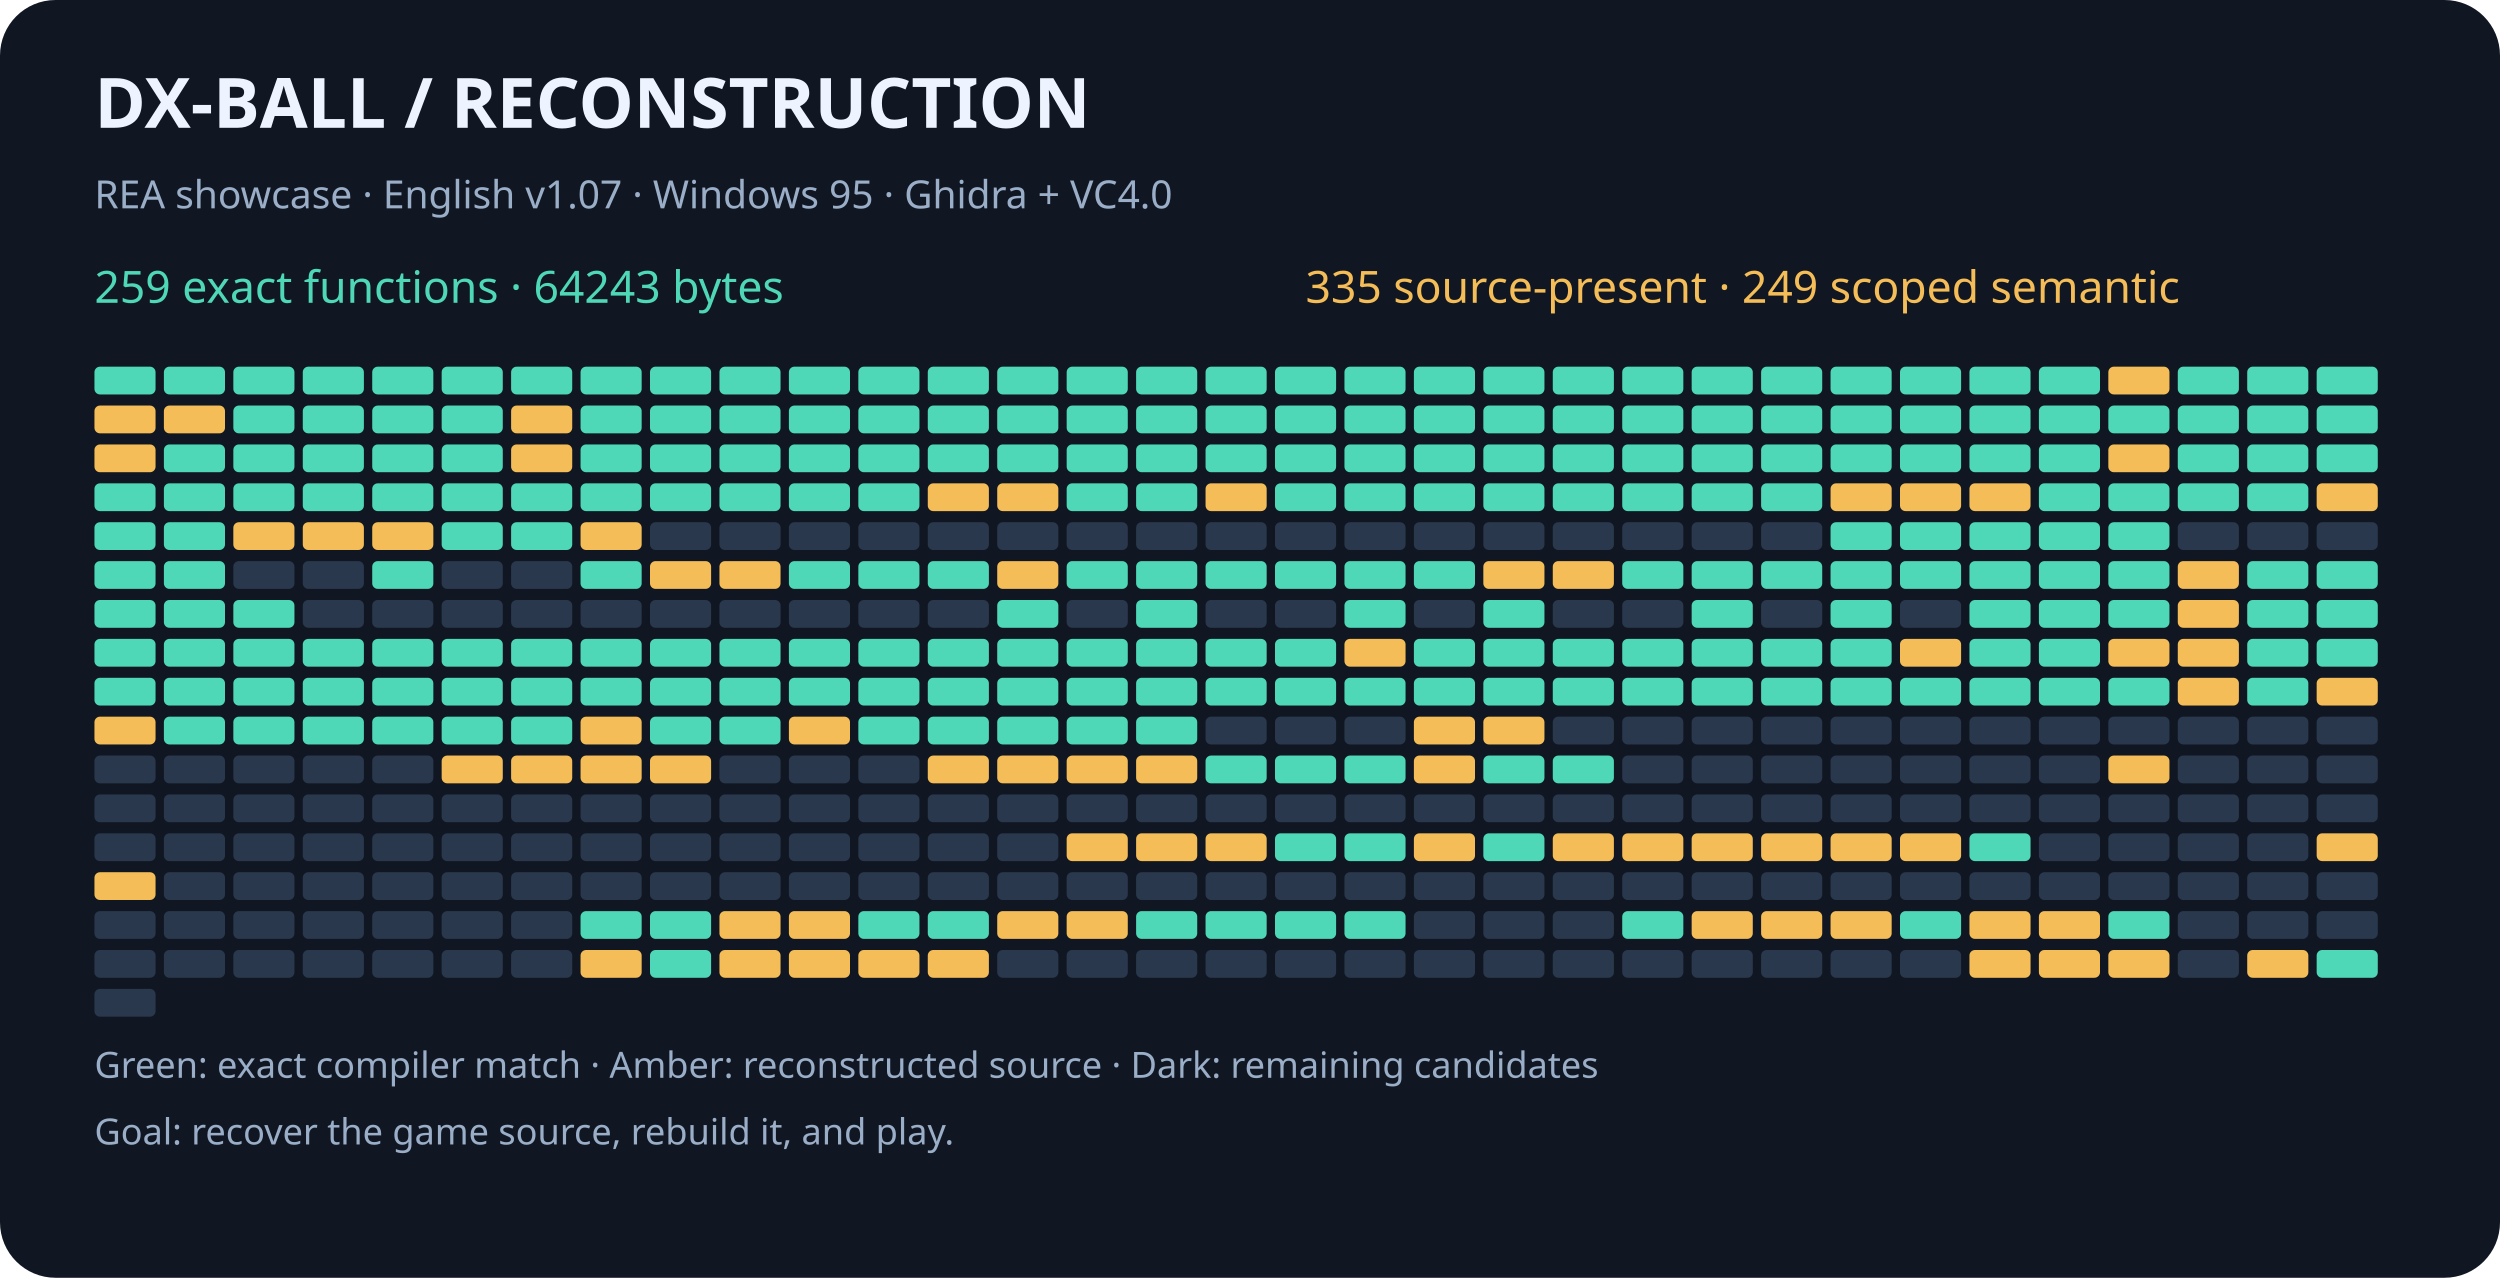
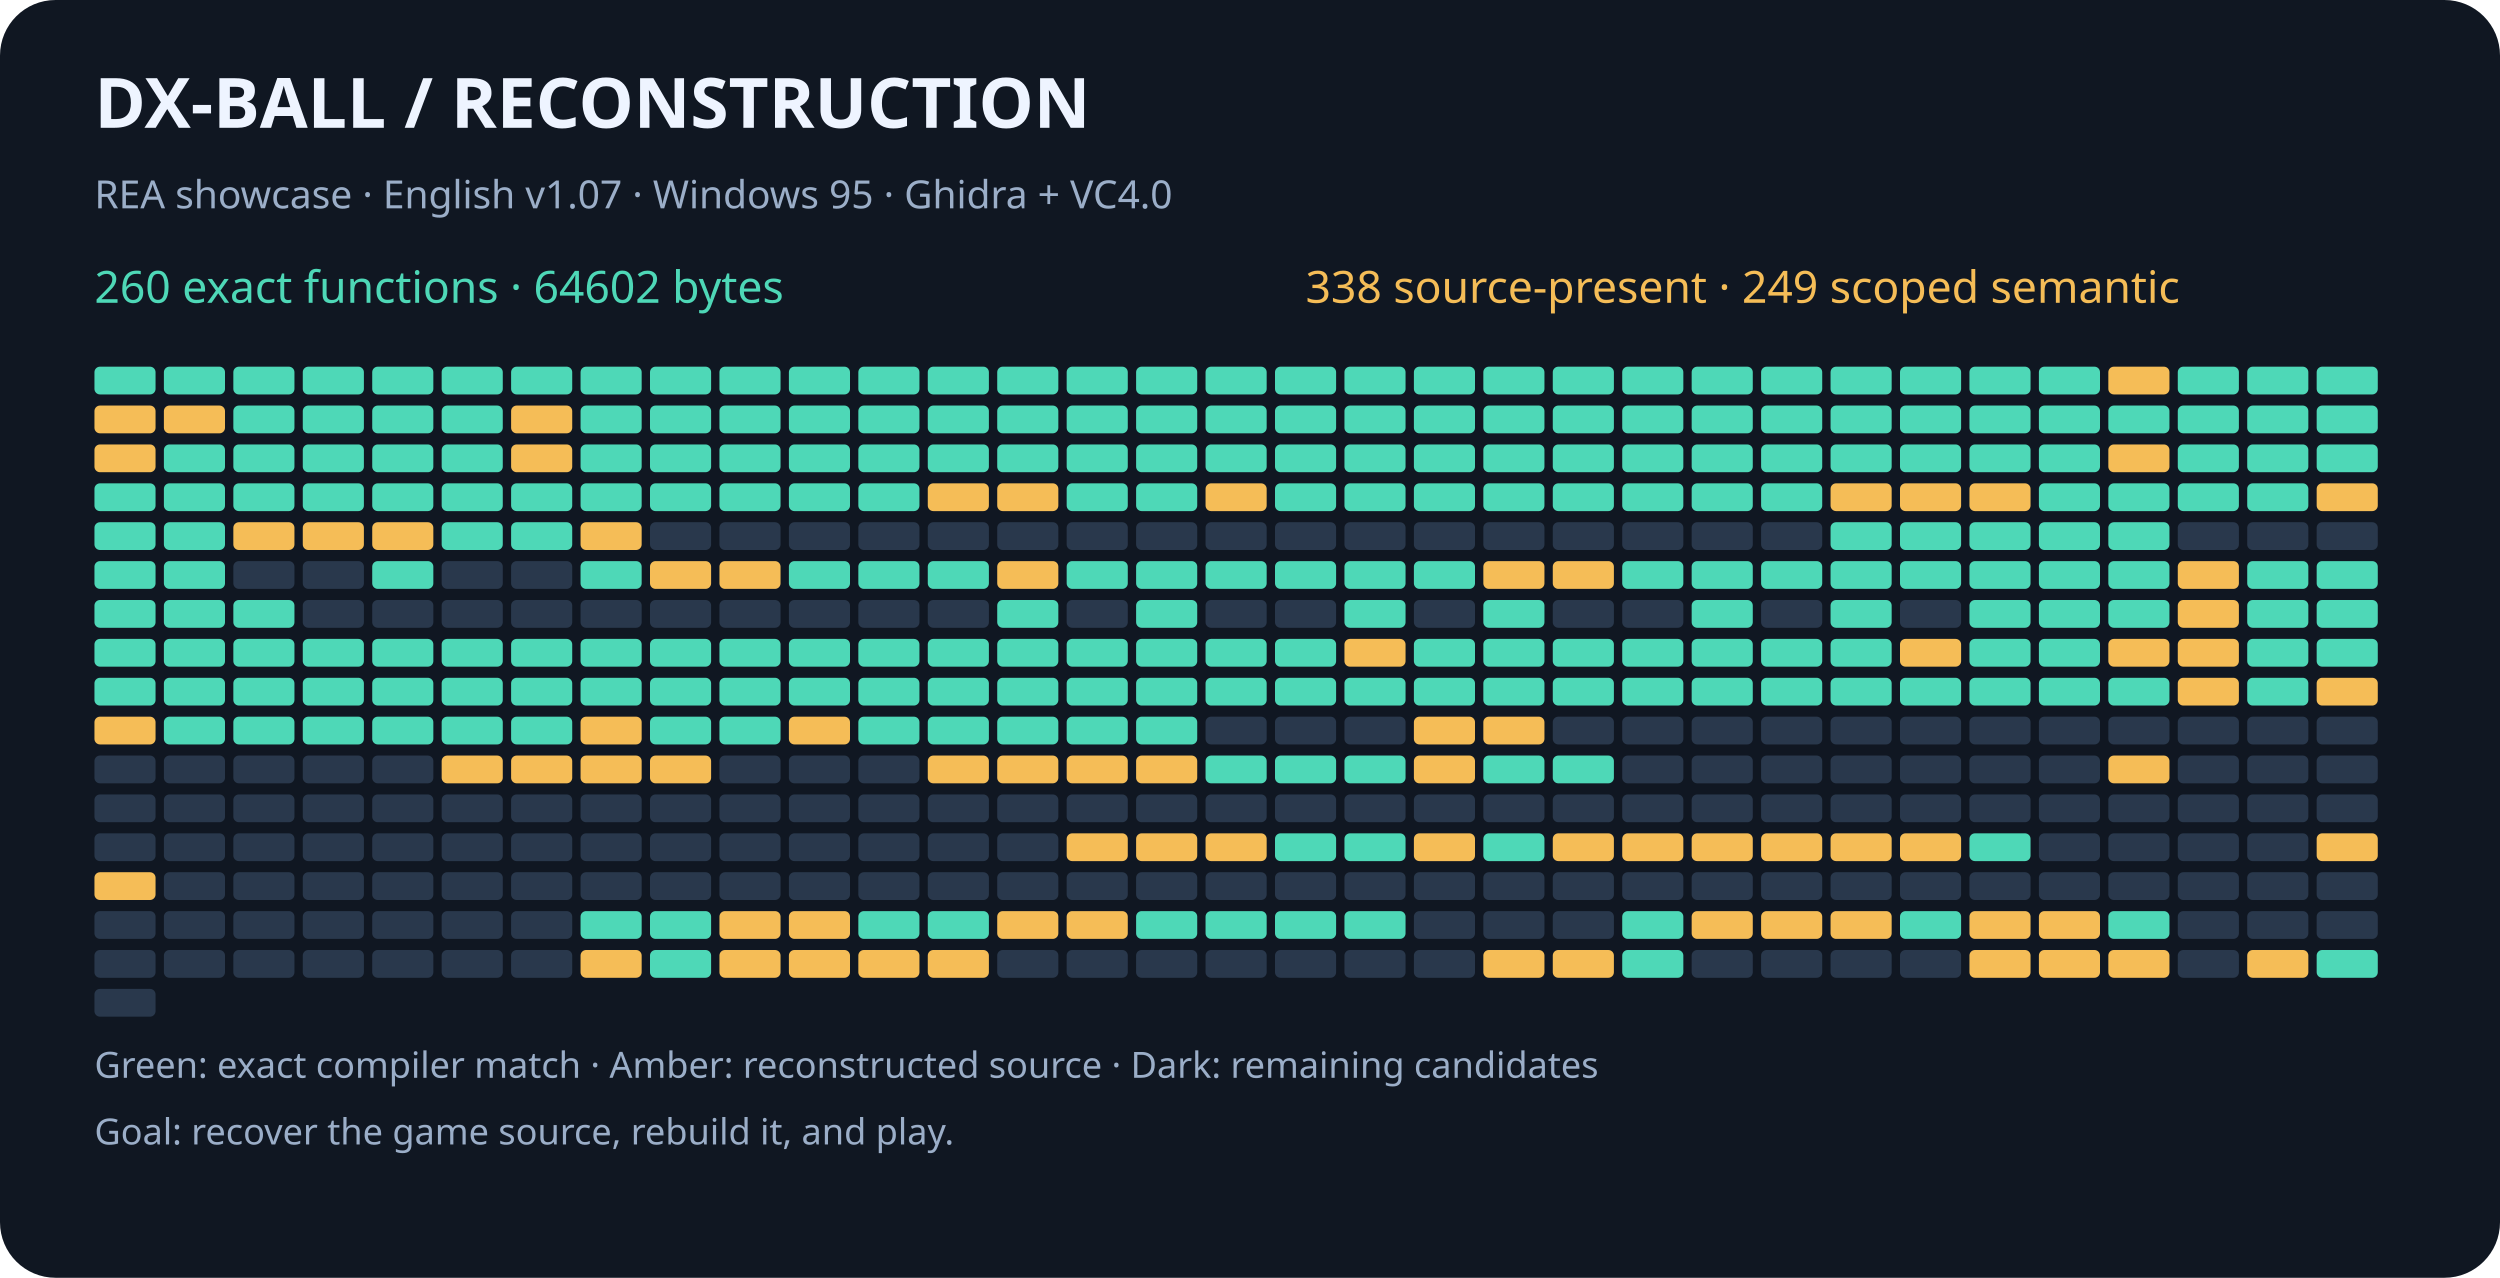
<svg xmlns="http://www.w3.org/2000/svg" width="900" height="460" viewBox="0 0 900 460" role="img" aria-labelledby="title desc">
  <rect width="900" height="460" rx="20" fill="#101722" />
  <g font-family="sans-serif">
    <text x="34" y="46" fill="#eef4ff" font-size="25" font-weight="bold">DX-BALL  /  RECONSTRUCTION</text>
    <text x="34" y="75" fill="#9baec8" font-size="14">REA showcase · English v1.07 · Windows 95 · Ghidra + VC4.0</text>
-     <text x="34" y="109" fill="#4ed8b7" font-size="16">259 exact functions · 64243 bytes</text>
-     <text x="470" y="109" fill="#f5bd57" font-size="16">335 source-present · 249 scoped semantic</text>
+     <text x="34" y="109" fill="#4ed8b7" font-size="16">260 exact functions · 64602 bytes</text>
+     <text x="470" y="109" fill="#f5bd57" font-size="16">338 source-present · 249 scoped semantic</text>
    <rect x="34" y="132" width="22" height="10" rx="2" fill="#4ed8b7" />
    <rect x="59" y="132" width="22" height="10" rx="2" fill="#4ed8b7" />
    <rect x="84" y="132" width="22" height="10" rx="2" fill="#4ed8b7" />
    <rect x="109" y="132" width="22" height="10" rx="2" fill="#4ed8b7" />
    <rect x="134" y="132" width="22" height="10" rx="2" fill="#4ed8b7" />
    <rect x="159" y="132" width="22" height="10" rx="2" fill="#4ed8b7" />
    <rect x="184" y="132" width="22" height="10" rx="2" fill="#4ed8b7" />
    <rect x="209" y="132" width="22" height="10" rx="2" fill="#4ed8b7" />
    <rect x="234" y="132" width="22" height="10" rx="2" fill="#4ed8b7" />
    <rect x="259" y="132" width="22" height="10" rx="2" fill="#4ed8b7" />
    <rect x="284" y="132" width="22" height="10" rx="2" fill="#4ed8b7" />
    <rect x="309" y="132" width="22" height="10" rx="2" fill="#4ed8b7" />
    <rect x="334" y="132" width="22" height="10" rx="2" fill="#4ed8b7" />
    <rect x="359" y="132" width="22" height="10" rx="2" fill="#4ed8b7" />
    <rect x="384" y="132" width="22" height="10" rx="2" fill="#4ed8b7" />
    <rect x="409" y="132" width="22" height="10" rx="2" fill="#4ed8b7" />
    <rect x="434" y="132" width="22" height="10" rx="2" fill="#4ed8b7" />
    <rect x="459" y="132" width="22" height="10" rx="2" fill="#4ed8b7" />
    <rect x="484" y="132" width="22" height="10" rx="2" fill="#4ed8b7" />
    <rect x="509" y="132" width="22" height="10" rx="2" fill="#4ed8b7" />
    <rect x="534" y="132" width="22" height="10" rx="2" fill="#4ed8b7" />
    <rect x="559" y="132" width="22" height="10" rx="2" fill="#4ed8b7" />
    <rect x="584" y="132" width="22" height="10" rx="2" fill="#4ed8b7" />
    <rect x="609" y="132" width="22" height="10" rx="2" fill="#4ed8b7" />
    <rect x="634" y="132" width="22" height="10" rx="2" fill="#4ed8b7" />
    <rect x="659" y="132" width="22" height="10" rx="2" fill="#4ed8b7" />
    <rect x="684" y="132" width="22" height="10" rx="2" fill="#4ed8b7" />
    <rect x="709" y="132" width="22" height="10" rx="2" fill="#4ed8b7" />
    <rect x="734" y="132" width="22" height="10" rx="2" fill="#4ed8b7" />
    <rect x="759" y="132" width="22" height="10" rx="2" fill="#f5bd57" />
    <rect x="784" y="132" width="22" height="10" rx="2" fill="#4ed8b7" />
    <rect x="809" y="132" width="22" height="10" rx="2" fill="#4ed8b7" />
    <rect x="834" y="132" width="22" height="10" rx="2" fill="#4ed8b7" />
    <rect x="34" y="146" width="22" height="10" rx="2" fill="#f5bd57" />
    <rect x="59" y="146" width="22" height="10" rx="2" fill="#f5bd57" />
    <rect x="84" y="146" width="22" height="10" rx="2" fill="#4ed8b7" />
    <rect x="109" y="146" width="22" height="10" rx="2" fill="#4ed8b7" />
    <rect x="134" y="146" width="22" height="10" rx="2" fill="#4ed8b7" />
    <rect x="159" y="146" width="22" height="10" rx="2" fill="#4ed8b7" />
    <rect x="184" y="146" width="22" height="10" rx="2" fill="#f5bd57" />
    <rect x="209" y="146" width="22" height="10" rx="2" fill="#4ed8b7" />
    <rect x="234" y="146" width="22" height="10" rx="2" fill="#4ed8b7" />
    <rect x="259" y="146" width="22" height="10" rx="2" fill="#4ed8b7" />
    <rect x="284" y="146" width="22" height="10" rx="2" fill="#4ed8b7" />
    <rect x="309" y="146" width="22" height="10" rx="2" fill="#4ed8b7" />
    <rect x="334" y="146" width="22" height="10" rx="2" fill="#4ed8b7" />
    <rect x="359" y="146" width="22" height="10" rx="2" fill="#4ed8b7" />
    <rect x="384" y="146" width="22" height="10" rx="2" fill="#4ed8b7" />
    <rect x="409" y="146" width="22" height="10" rx="2" fill="#4ed8b7" />
    <rect x="434" y="146" width="22" height="10" rx="2" fill="#4ed8b7" />
    <rect x="459" y="146" width="22" height="10" rx="2" fill="#4ed8b7" />
    <rect x="484" y="146" width="22" height="10" rx="2" fill="#4ed8b7" />
    <rect x="509" y="146" width="22" height="10" rx="2" fill="#4ed8b7" />
    <rect x="534" y="146" width="22" height="10" rx="2" fill="#4ed8b7" />
    <rect x="559" y="146" width="22" height="10" rx="2" fill="#4ed8b7" />
    <rect x="584" y="146" width="22" height="10" rx="2" fill="#4ed8b7" />
    <rect x="609" y="146" width="22" height="10" rx="2" fill="#4ed8b7" />
    <rect x="634" y="146" width="22" height="10" rx="2" fill="#4ed8b7" />
    <rect x="659" y="146" width="22" height="10" rx="2" fill="#4ed8b7" />
    <rect x="684" y="146" width="22" height="10" rx="2" fill="#4ed8b7" />
    <rect x="709" y="146" width="22" height="10" rx="2" fill="#4ed8b7" />
    <rect x="734" y="146" width="22" height="10" rx="2" fill="#4ed8b7" />
    <rect x="759" y="146" width="22" height="10" rx="2" fill="#4ed8b7" />
    <rect x="784" y="146" width="22" height="10" rx="2" fill="#4ed8b7" />
    <rect x="809" y="146" width="22" height="10" rx="2" fill="#4ed8b7" />
    <rect x="834" y="146" width="22" height="10" rx="2" fill="#4ed8b7" />
    <rect x="34" y="160" width="22" height="10" rx="2" fill="#f5bd57" />
    <rect x="59" y="160" width="22" height="10" rx="2" fill="#4ed8b7" />
    <rect x="84" y="160" width="22" height="10" rx="2" fill="#4ed8b7" />
    <rect x="109" y="160" width="22" height="10" rx="2" fill="#4ed8b7" />
    <rect x="134" y="160" width="22" height="10" rx="2" fill="#4ed8b7" />
    <rect x="159" y="160" width="22" height="10" rx="2" fill="#4ed8b7" />
    <rect x="184" y="160" width="22" height="10" rx="2" fill="#f5bd57" />
    <rect x="209" y="160" width="22" height="10" rx="2" fill="#4ed8b7" />
    <rect x="234" y="160" width="22" height="10" rx="2" fill="#4ed8b7" />
    <rect x="259" y="160" width="22" height="10" rx="2" fill="#4ed8b7" />
    <rect x="284" y="160" width="22" height="10" rx="2" fill="#4ed8b7" />
    <rect x="309" y="160" width="22" height="10" rx="2" fill="#4ed8b7" />
    <rect x="334" y="160" width="22" height="10" rx="2" fill="#4ed8b7" />
    <rect x="359" y="160" width="22" height="10" rx="2" fill="#4ed8b7" />
    <rect x="384" y="160" width="22" height="10" rx="2" fill="#4ed8b7" />
    <rect x="409" y="160" width="22" height="10" rx="2" fill="#4ed8b7" />
    <rect x="434" y="160" width="22" height="10" rx="2" fill="#4ed8b7" />
    <rect x="459" y="160" width="22" height="10" rx="2" fill="#4ed8b7" />
    <rect x="484" y="160" width="22" height="10" rx="2" fill="#4ed8b7" />
    <rect x="509" y="160" width="22" height="10" rx="2" fill="#4ed8b7" />
    <rect x="534" y="160" width="22" height="10" rx="2" fill="#4ed8b7" />
    <rect x="559" y="160" width="22" height="10" rx="2" fill="#4ed8b7" />
    <rect x="584" y="160" width="22" height="10" rx="2" fill="#4ed8b7" />
    <rect x="609" y="160" width="22" height="10" rx="2" fill="#4ed8b7" />
    <rect x="634" y="160" width="22" height="10" rx="2" fill="#4ed8b7" />
    <rect x="659" y="160" width="22" height="10" rx="2" fill="#4ed8b7" />
    <rect x="684" y="160" width="22" height="10" rx="2" fill="#4ed8b7" />
    <rect x="709" y="160" width="22" height="10" rx="2" fill="#4ed8b7" />
    <rect x="734" y="160" width="22" height="10" rx="2" fill="#4ed8b7" />
    <rect x="759" y="160" width="22" height="10" rx="2" fill="#f5bd57" />
    <rect x="784" y="160" width="22" height="10" rx="2" fill="#4ed8b7" />
    <rect x="809" y="160" width="22" height="10" rx="2" fill="#4ed8b7" />
    <rect x="834" y="160" width="22" height="10" rx="2" fill="#4ed8b7" />
    <rect x="34" y="174" width="22" height="10" rx="2" fill="#4ed8b7" />
    <rect x="59" y="174" width="22" height="10" rx="2" fill="#4ed8b7" />
    <rect x="84" y="174" width="22" height="10" rx="2" fill="#4ed8b7" />
    <rect x="109" y="174" width="22" height="10" rx="2" fill="#4ed8b7" />
    <rect x="134" y="174" width="22" height="10" rx="2" fill="#4ed8b7" />
    <rect x="159" y="174" width="22" height="10" rx="2" fill="#4ed8b7" />
    <rect x="184" y="174" width="22" height="10" rx="2" fill="#4ed8b7" />
    <rect x="209" y="174" width="22" height="10" rx="2" fill="#4ed8b7" />
    <rect x="234" y="174" width="22" height="10" rx="2" fill="#4ed8b7" />
    <rect x="259" y="174" width="22" height="10" rx="2" fill="#4ed8b7" />
    <rect x="284" y="174" width="22" height="10" rx="2" fill="#4ed8b7" />
    <rect x="309" y="174" width="22" height="10" rx="2" fill="#4ed8b7" />
    <rect x="334" y="174" width="22" height="10" rx="2" fill="#f5bd57" />
    <rect x="359" y="174" width="22" height="10" rx="2" fill="#f5bd57" />
    <rect x="384" y="174" width="22" height="10" rx="2" fill="#4ed8b7" />
    <rect x="409" y="174" width="22" height="10" rx="2" fill="#4ed8b7" />
    <rect x="434" y="174" width="22" height="10" rx="2" fill="#f5bd57" />
    <rect x="459" y="174" width="22" height="10" rx="2" fill="#4ed8b7" />
    <rect x="484" y="174" width="22" height="10" rx="2" fill="#4ed8b7" />
    <rect x="509" y="174" width="22" height="10" rx="2" fill="#4ed8b7" />
    <rect x="534" y="174" width="22" height="10" rx="2" fill="#4ed8b7" />
    <rect x="559" y="174" width="22" height="10" rx="2" fill="#4ed8b7" />
    <rect x="584" y="174" width="22" height="10" rx="2" fill="#4ed8b7" />
    <rect x="609" y="174" width="22" height="10" rx="2" fill="#4ed8b7" />
    <rect x="634" y="174" width="22" height="10" rx="2" fill="#4ed8b7" />
    <rect x="659" y="174" width="22" height="10" rx="2" fill="#f5bd57" />
    <rect x="684" y="174" width="22" height="10" rx="2" fill="#f5bd57" />
    <rect x="709" y="174" width="22" height="10" rx="2" fill="#f5bd57" />
    <rect x="734" y="174" width="22" height="10" rx="2" fill="#4ed8b7" />
    <rect x="759" y="174" width="22" height="10" rx="2" fill="#4ed8b7" />
    <rect x="784" y="174" width="22" height="10" rx="2" fill="#4ed8b7" />
    <rect x="809" y="174" width="22" height="10" rx="2" fill="#4ed8b7" />
    <rect x="834" y="174" width="22" height="10" rx="2" fill="#f5bd57" />
    <rect x="34" y="188" width="22" height="10" rx="2" fill="#4ed8b7" />
    <rect x="59" y="188" width="22" height="10" rx="2" fill="#4ed8b7" />
    <rect x="84" y="188" width="22" height="10" rx="2" fill="#f5bd57" />
    <rect x="109" y="188" width="22" height="10" rx="2" fill="#f5bd57" />
    <rect x="134" y="188" width="22" height="10" rx="2" fill="#f5bd57" />
    <rect x="159" y="188" width="22" height="10" rx="2" fill="#4ed8b7" />
    <rect x="184" y="188" width="22" height="10" rx="2" fill="#4ed8b7" />
    <rect x="209" y="188" width="22" height="10" rx="2" fill="#f5bd57" />
    <rect x="234" y="188" width="22" height="10" rx="2" fill="#29384c" />
    <rect x="259" y="188" width="22" height="10" rx="2" fill="#29384c" />
    <rect x="284" y="188" width="22" height="10" rx="2" fill="#29384c" />
    <rect x="309" y="188" width="22" height="10" rx="2" fill="#29384c" />
    <rect x="334" y="188" width="22" height="10" rx="2" fill="#29384c" />
    <rect x="359" y="188" width="22" height="10" rx="2" fill="#29384c" />
    <rect x="384" y="188" width="22" height="10" rx="2" fill="#29384c" />
    <rect x="409" y="188" width="22" height="10" rx="2" fill="#29384c" />
    <rect x="434" y="188" width="22" height="10" rx="2" fill="#29384c" />
    <rect x="459" y="188" width="22" height="10" rx="2" fill="#29384c" />
    <rect x="484" y="188" width="22" height="10" rx="2" fill="#29384c" />
    <rect x="509" y="188" width="22" height="10" rx="2" fill="#29384c" />
    <rect x="534" y="188" width="22" height="10" rx="2" fill="#29384c" />
    <rect x="559" y="188" width="22" height="10" rx="2" fill="#29384c" />
    <rect x="584" y="188" width="22" height="10" rx="2" fill="#29384c" />
    <rect x="609" y="188" width="22" height="10" rx="2" fill="#29384c" />
    <rect x="634" y="188" width="22" height="10" rx="2" fill="#29384c" />
    <rect x="659" y="188" width="22" height="10" rx="2" fill="#4ed8b7" />
    <rect x="684" y="188" width="22" height="10" rx="2" fill="#4ed8b7" />
    <rect x="709" y="188" width="22" height="10" rx="2" fill="#4ed8b7" />
    <rect x="734" y="188" width="22" height="10" rx="2" fill="#4ed8b7" />
    <rect x="759" y="188" width="22" height="10" rx="2" fill="#4ed8b7" />
    <rect x="784" y="188" width="22" height="10" rx="2" fill="#29384c" />
    <rect x="809" y="188" width="22" height="10" rx="2" fill="#29384c" />
    <rect x="834" y="188" width="22" height="10" rx="2" fill="#29384c" />
    <rect x="34" y="202" width="22" height="10" rx="2" fill="#4ed8b7" />
    <rect x="59" y="202" width="22" height="10" rx="2" fill="#4ed8b7" />
    <rect x="84" y="202" width="22" height="10" rx="2" fill="#29384c" />
    <rect x="109" y="202" width="22" height="10" rx="2" fill="#29384c" />
    <rect x="134" y="202" width="22" height="10" rx="2" fill="#4ed8b7" />
    <rect x="159" y="202" width="22" height="10" rx="2" fill="#29384c" />
    <rect x="184" y="202" width="22" height="10" rx="2" fill="#29384c" />
    <rect x="209" y="202" width="22" height="10" rx="2" fill="#4ed8b7" />
    <rect x="234" y="202" width="22" height="10" rx="2" fill="#f5bd57" />
    <rect x="259" y="202" width="22" height="10" rx="2" fill="#f5bd57" />
    <rect x="284" y="202" width="22" height="10" rx="2" fill="#4ed8b7" />
    <rect x="309" y="202" width="22" height="10" rx="2" fill="#4ed8b7" />
    <rect x="334" y="202" width="22" height="10" rx="2" fill="#4ed8b7" />
    <rect x="359" y="202" width="22" height="10" rx="2" fill="#f5bd57" />
    <rect x="384" y="202" width="22" height="10" rx="2" fill="#4ed8b7" />
    <rect x="409" y="202" width="22" height="10" rx="2" fill="#4ed8b7" />
    <rect x="434" y="202" width="22" height="10" rx="2" fill="#4ed8b7" />
    <rect x="459" y="202" width="22" height="10" rx="2" fill="#4ed8b7" />
    <rect x="484" y="202" width="22" height="10" rx="2" fill="#4ed8b7" />
    <rect x="509" y="202" width="22" height="10" rx="2" fill="#4ed8b7" />
    <rect x="534" y="202" width="22" height="10" rx="2" fill="#f5bd57" />
    <rect x="559" y="202" width="22" height="10" rx="2" fill="#f5bd57" />
    <rect x="584" y="202" width="22" height="10" rx="2" fill="#4ed8b7" />
    <rect x="609" y="202" width="22" height="10" rx="2" fill="#4ed8b7" />
    <rect x="634" y="202" width="22" height="10" rx="2" fill="#4ed8b7" />
    <rect x="659" y="202" width="22" height="10" rx="2" fill="#4ed8b7" />
    <rect x="684" y="202" width="22" height="10" rx="2" fill="#4ed8b7" />
    <rect x="709" y="202" width="22" height="10" rx="2" fill="#4ed8b7" />
    <rect x="734" y="202" width="22" height="10" rx="2" fill="#4ed8b7" />
    <rect x="759" y="202" width="22" height="10" rx="2" fill="#4ed8b7" />
    <rect x="784" y="202" width="22" height="10" rx="2" fill="#f5bd57" />
    <rect x="809" y="202" width="22" height="10" rx="2" fill="#4ed8b7" />
    <rect x="834" y="202" width="22" height="10" rx="2" fill="#4ed8b7" />
    <rect x="34" y="216" width="22" height="10" rx="2" fill="#4ed8b7" />
    <rect x="59" y="216" width="22" height="10" rx="2" fill="#4ed8b7" />
    <rect x="84" y="216" width="22" height="10" rx="2" fill="#4ed8b7" />
    <rect x="109" y="216" width="22" height="10" rx="2" fill="#29384c" />
    <rect x="134" y="216" width="22" height="10" rx="2" fill="#29384c" />
    <rect x="159" y="216" width="22" height="10" rx="2" fill="#29384c" />
    <rect x="184" y="216" width="22" height="10" rx="2" fill="#29384c" />
    <rect x="209" y="216" width="22" height="10" rx="2" fill="#29384c" />
    <rect x="234" y="216" width="22" height="10" rx="2" fill="#29384c" />
    <rect x="259" y="216" width="22" height="10" rx="2" fill="#29384c" />
    <rect x="284" y="216" width="22" height="10" rx="2" fill="#29384c" />
    <rect x="309" y="216" width="22" height="10" rx="2" fill="#29384c" />
    <rect x="334" y="216" width="22" height="10" rx="2" fill="#29384c" />
    <rect x="359" y="216" width="22" height="10" rx="2" fill="#4ed8b7" />
    <rect x="384" y="216" width="22" height="10" rx="2" fill="#29384c" />
    <rect x="409" y="216" width="22" height="10" rx="2" fill="#4ed8b7" />
    <rect x="434" y="216" width="22" height="10" rx="2" fill="#29384c" />
    <rect x="459" y="216" width="22" height="10" rx="2" fill="#29384c" />
    <rect x="484" y="216" width="22" height="10" rx="2" fill="#4ed8b7" />
    <rect x="509" y="216" width="22" height="10" rx="2" fill="#29384c" />
    <rect x="534" y="216" width="22" height="10" rx="2" fill="#4ed8b7" />
    <rect x="559" y="216" width="22" height="10" rx="2" fill="#29384c" />
    <rect x="584" y="216" width="22" height="10" rx="2" fill="#29384c" />
    <rect x="609" y="216" width="22" height="10" rx="2" fill="#4ed8b7" />
    <rect x="634" y="216" width="22" height="10" rx="2" fill="#29384c" />
    <rect x="659" y="216" width="22" height="10" rx="2" fill="#4ed8b7" />
    <rect x="684" y="216" width="22" height="10" rx="2" fill="#29384c" />
    <rect x="709" y="216" width="22" height="10" rx="2" fill="#4ed8b7" />
    <rect x="734" y="216" width="22" height="10" rx="2" fill="#4ed8b7" />
    <rect x="759" y="216" width="22" height="10" rx="2" fill="#4ed8b7" />
    <rect x="784" y="216" width="22" height="10" rx="2" fill="#f5bd57" />
    <rect x="809" y="216" width="22" height="10" rx="2" fill="#4ed8b7" />
    <rect x="834" y="216" width="22" height="10" rx="2" fill="#4ed8b7" />
    <rect x="34" y="230" width="22" height="10" rx="2" fill="#4ed8b7" />
    <rect x="59" y="230" width="22" height="10" rx="2" fill="#4ed8b7" />
    <rect x="84" y="230" width="22" height="10" rx="2" fill="#4ed8b7" />
    <rect x="109" y="230" width="22" height="10" rx="2" fill="#4ed8b7" />
    <rect x="134" y="230" width="22" height="10" rx="2" fill="#4ed8b7" />
    <rect x="159" y="230" width="22" height="10" rx="2" fill="#4ed8b7" />
    <rect x="184" y="230" width="22" height="10" rx="2" fill="#4ed8b7" />
    <rect x="209" y="230" width="22" height="10" rx="2" fill="#4ed8b7" />
    <rect x="234" y="230" width="22" height="10" rx="2" fill="#4ed8b7" />
    <rect x="259" y="230" width="22" height="10" rx="2" fill="#4ed8b7" />
    <rect x="284" y="230" width="22" height="10" rx="2" fill="#4ed8b7" />
    <rect x="309" y="230" width="22" height="10" rx="2" fill="#4ed8b7" />
    <rect x="334" y="230" width="22" height="10" rx="2" fill="#4ed8b7" />
    <rect x="359" y="230" width="22" height="10" rx="2" fill="#4ed8b7" />
    <rect x="384" y="230" width="22" height="10" rx="2" fill="#4ed8b7" />
    <rect x="409" y="230" width="22" height="10" rx="2" fill="#4ed8b7" />
    <rect x="434" y="230" width="22" height="10" rx="2" fill="#4ed8b7" />
    <rect x="459" y="230" width="22" height="10" rx="2" fill="#4ed8b7" />
    <rect x="484" y="230" width="22" height="10" rx="2" fill="#f5bd57" />
    <rect x="509" y="230" width="22" height="10" rx="2" fill="#4ed8b7" />
    <rect x="534" y="230" width="22" height="10" rx="2" fill="#4ed8b7" />
    <rect x="559" y="230" width="22" height="10" rx="2" fill="#4ed8b7" />
    <rect x="584" y="230" width="22" height="10" rx="2" fill="#4ed8b7" />
    <rect x="609" y="230" width="22" height="10" rx="2" fill="#4ed8b7" />
    <rect x="634" y="230" width="22" height="10" rx="2" fill="#4ed8b7" />
    <rect x="659" y="230" width="22" height="10" rx="2" fill="#4ed8b7" />
    <rect x="684" y="230" width="22" height="10" rx="2" fill="#f5bd57" />
    <rect x="709" y="230" width="22" height="10" rx="2" fill="#4ed8b7" />
    <rect x="734" y="230" width="22" height="10" rx="2" fill="#4ed8b7" />
    <rect x="759" y="230" width="22" height="10" rx="2" fill="#f5bd57" />
    <rect x="784" y="230" width="22" height="10" rx="2" fill="#f5bd57" />
    <rect x="809" y="230" width="22" height="10" rx="2" fill="#4ed8b7" />
    <rect x="834" y="230" width="22" height="10" rx="2" fill="#4ed8b7" />
    <rect x="34" y="244" width="22" height="10" rx="2" fill="#4ed8b7" />
    <rect x="59" y="244" width="22" height="10" rx="2" fill="#4ed8b7" />
    <rect x="84" y="244" width="22" height="10" rx="2" fill="#4ed8b7" />
    <rect x="109" y="244" width="22" height="10" rx="2" fill="#4ed8b7" />
    <rect x="134" y="244" width="22" height="10" rx="2" fill="#4ed8b7" />
    <rect x="159" y="244" width="22" height="10" rx="2" fill="#4ed8b7" />
    <rect x="184" y="244" width="22" height="10" rx="2" fill="#4ed8b7" />
    <rect x="209" y="244" width="22" height="10" rx="2" fill="#4ed8b7" />
    <rect x="234" y="244" width="22" height="10" rx="2" fill="#4ed8b7" />
    <rect x="259" y="244" width="22" height="10" rx="2" fill="#4ed8b7" />
    <rect x="284" y="244" width="22" height="10" rx="2" fill="#4ed8b7" />
    <rect x="309" y="244" width="22" height="10" rx="2" fill="#4ed8b7" />
    <rect x="334" y="244" width="22" height="10" rx="2" fill="#4ed8b7" />
    <rect x="359" y="244" width="22" height="10" rx="2" fill="#4ed8b7" />
    <rect x="384" y="244" width="22" height="10" rx="2" fill="#4ed8b7" />
    <rect x="409" y="244" width="22" height="10" rx="2" fill="#4ed8b7" />
    <rect x="434" y="244" width="22" height="10" rx="2" fill="#4ed8b7" />
    <rect x="459" y="244" width="22" height="10" rx="2" fill="#4ed8b7" />
    <rect x="484" y="244" width="22" height="10" rx="2" fill="#4ed8b7" />
    <rect x="509" y="244" width="22" height="10" rx="2" fill="#4ed8b7" />
    <rect x="534" y="244" width="22" height="10" rx="2" fill="#4ed8b7" />
    <rect x="559" y="244" width="22" height="10" rx="2" fill="#4ed8b7" />
    <rect x="584" y="244" width="22" height="10" rx="2" fill="#4ed8b7" />
    <rect x="609" y="244" width="22" height="10" rx="2" fill="#4ed8b7" />
    <rect x="634" y="244" width="22" height="10" rx="2" fill="#4ed8b7" />
    <rect x="659" y="244" width="22" height="10" rx="2" fill="#4ed8b7" />
    <rect x="684" y="244" width="22" height="10" rx="2" fill="#4ed8b7" />
    <rect x="709" y="244" width="22" height="10" rx="2" fill="#4ed8b7" />
    <rect x="734" y="244" width="22" height="10" rx="2" fill="#4ed8b7" />
    <rect x="759" y="244" width="22" height="10" rx="2" fill="#4ed8b7" />
    <rect x="784" y="244" width="22" height="10" rx="2" fill="#f5bd57" />
    <rect x="809" y="244" width="22" height="10" rx="2" fill="#4ed8b7" />
    <rect x="834" y="244" width="22" height="10" rx="2" fill="#f5bd57" />
    <rect x="34" y="258" width="22" height="10" rx="2" fill="#f5bd57" />
    <rect x="59" y="258" width="22" height="10" rx="2" fill="#4ed8b7" />
    <rect x="84" y="258" width="22" height="10" rx="2" fill="#4ed8b7" />
    <rect x="109" y="258" width="22" height="10" rx="2" fill="#4ed8b7" />
    <rect x="134" y="258" width="22" height="10" rx="2" fill="#4ed8b7" />
    <rect x="159" y="258" width="22" height="10" rx="2" fill="#4ed8b7" />
    <rect x="184" y="258" width="22" height="10" rx="2" fill="#4ed8b7" />
    <rect x="209" y="258" width="22" height="10" rx="2" fill="#f5bd57" />
    <rect x="234" y="258" width="22" height="10" rx="2" fill="#4ed8b7" />
    <rect x="259" y="258" width="22" height="10" rx="2" fill="#4ed8b7" />
    <rect x="284" y="258" width="22" height="10" rx="2" fill="#f5bd57" />
    <rect x="309" y="258" width="22" height="10" rx="2" fill="#4ed8b7" />
    <rect x="334" y="258" width="22" height="10" rx="2" fill="#4ed8b7" />
    <rect x="359" y="258" width="22" height="10" rx="2" fill="#4ed8b7" />
    <rect x="384" y="258" width="22" height="10" rx="2" fill="#4ed8b7" />
    <rect x="409" y="258" width="22" height="10" rx="2" fill="#4ed8b7" />
    <rect x="434" y="258" width="22" height="10" rx="2" fill="#29384c" />
    <rect x="459" y="258" width="22" height="10" rx="2" fill="#29384c" />
    <rect x="484" y="258" width="22" height="10" rx="2" fill="#29384c" />
    <rect x="509" y="258" width="22" height="10" rx="2" fill="#f5bd57" />
    <rect x="534" y="258" width="22" height="10" rx="2" fill="#f5bd57" />
    <rect x="559" y="258" width="22" height="10" rx="2" fill="#29384c" />
    <rect x="584" y="258" width="22" height="10" rx="2" fill="#29384c" />
    <rect x="609" y="258" width="22" height="10" rx="2" fill="#29384c" />
    <rect x="634" y="258" width="22" height="10" rx="2" fill="#29384c" />
    <rect x="659" y="258" width="22" height="10" rx="2" fill="#29384c" />
    <rect x="684" y="258" width="22" height="10" rx="2" fill="#29384c" />
    <rect x="709" y="258" width="22" height="10" rx="2" fill="#29384c" />
    <rect x="734" y="258" width="22" height="10" rx="2" fill="#29384c" />
    <rect x="759" y="258" width="22" height="10" rx="2" fill="#29384c" />
    <rect x="784" y="258" width="22" height="10" rx="2" fill="#29384c" />
    <rect x="809" y="258" width="22" height="10" rx="2" fill="#29384c" />
    <rect x="834" y="258" width="22" height="10" rx="2" fill="#29384c" />
    <rect x="34" y="272" width="22" height="10" rx="2" fill="#29384c" />
    <rect x="59" y="272" width="22" height="10" rx="2" fill="#29384c" />
    <rect x="84" y="272" width="22" height="10" rx="2" fill="#29384c" />
    <rect x="109" y="272" width="22" height="10" rx="2" fill="#29384c" />
    <rect x="134" y="272" width="22" height="10" rx="2" fill="#29384c" />
    <rect x="159" y="272" width="22" height="10" rx="2" fill="#f5bd57" />
    <rect x="184" y="272" width="22" height="10" rx="2" fill="#f5bd57" />
    <rect x="209" y="272" width="22" height="10" rx="2" fill="#f5bd57" />
    <rect x="234" y="272" width="22" height="10" rx="2" fill="#f5bd57" />
    <rect x="259" y="272" width="22" height="10" rx="2" fill="#29384c" />
    <rect x="284" y="272" width="22" height="10" rx="2" fill="#29384c" />
    <rect x="309" y="272" width="22" height="10" rx="2" fill="#29384c" />
    <rect x="334" y="272" width="22" height="10" rx="2" fill="#f5bd57" />
    <rect x="359" y="272" width="22" height="10" rx="2" fill="#f5bd57" />
    <rect x="384" y="272" width="22" height="10" rx="2" fill="#f5bd57" />
    <rect x="409" y="272" width="22" height="10" rx="2" fill="#f5bd57" />
    <rect x="434" y="272" width="22" height="10" rx="2" fill="#4ed8b7" />
    <rect x="459" y="272" width="22" height="10" rx="2" fill="#4ed8b7" />
    <rect x="484" y="272" width="22" height="10" rx="2" fill="#4ed8b7" />
    <rect x="509" y="272" width="22" height="10" rx="2" fill="#f5bd57" />
    <rect x="534" y="272" width="22" height="10" rx="2" fill="#4ed8b7" />
    <rect x="559" y="272" width="22" height="10" rx="2" fill="#4ed8b7" />
    <rect x="584" y="272" width="22" height="10" rx="2" fill="#29384c" />
    <rect x="609" y="272" width="22" height="10" rx="2" fill="#29384c" />
    <rect x="634" y="272" width="22" height="10" rx="2" fill="#29384c" />
    <rect x="659" y="272" width="22" height="10" rx="2" fill="#29384c" />
    <rect x="684" y="272" width="22" height="10" rx="2" fill="#29384c" />
    <rect x="709" y="272" width="22" height="10" rx="2" fill="#29384c" />
    <rect x="734" y="272" width="22" height="10" rx="2" fill="#29384c" />
    <rect x="759" y="272" width="22" height="10" rx="2" fill="#f5bd57" />
    <rect x="784" y="272" width="22" height="10" rx="2" fill="#29384c" />
    <rect x="809" y="272" width="22" height="10" rx="2" fill="#29384c" />
    <rect x="834" y="272" width="22" height="10" rx="2" fill="#29384c" />
    <rect x="34" y="286" width="22" height="10" rx="2" fill="#29384c" />
    <rect x="59" y="286" width="22" height="10" rx="2" fill="#29384c" />
    <rect x="84" y="286" width="22" height="10" rx="2" fill="#29384c" />
    <rect x="109" y="286" width="22" height="10" rx="2" fill="#29384c" />
    <rect x="134" y="286" width="22" height="10" rx="2" fill="#29384c" />
    <rect x="159" y="286" width="22" height="10" rx="2" fill="#29384c" />
    <rect x="184" y="286" width="22" height="10" rx="2" fill="#29384c" />
    <rect x="209" y="286" width="22" height="10" rx="2" fill="#29384c" />
    <rect x="234" y="286" width="22" height="10" rx="2" fill="#29384c" />
    <rect x="259" y="286" width="22" height="10" rx="2" fill="#29384c" />
    <rect x="284" y="286" width="22" height="10" rx="2" fill="#29384c" />
    <rect x="309" y="286" width="22" height="10" rx="2" fill="#29384c" />
    <rect x="334" y="286" width="22" height="10" rx="2" fill="#29384c" />
    <rect x="359" y="286" width="22" height="10" rx="2" fill="#29384c" />
    <rect x="384" y="286" width="22" height="10" rx="2" fill="#29384c" />
    <rect x="409" y="286" width="22" height="10" rx="2" fill="#29384c" />
    <rect x="434" y="286" width="22" height="10" rx="2" fill="#29384c" />
    <rect x="459" y="286" width="22" height="10" rx="2" fill="#29384c" />
    <rect x="484" y="286" width="22" height="10" rx="2" fill="#29384c" />
    <rect x="509" y="286" width="22" height="10" rx="2" fill="#29384c" />
    <rect x="534" y="286" width="22" height="10" rx="2" fill="#29384c" />
    <rect x="559" y="286" width="22" height="10" rx="2" fill="#29384c" />
    <rect x="584" y="286" width="22" height="10" rx="2" fill="#29384c" />
    <rect x="609" y="286" width="22" height="10" rx="2" fill="#29384c" />
    <rect x="634" y="286" width="22" height="10" rx="2" fill="#29384c" />
    <rect x="659" y="286" width="22" height="10" rx="2" fill="#29384c" />
    <rect x="684" y="286" width="22" height="10" rx="2" fill="#29384c" />
    <rect x="709" y="286" width="22" height="10" rx="2" fill="#29384c" />
    <rect x="734" y="286" width="22" height="10" rx="2" fill="#29384c" />
    <rect x="759" y="286" width="22" height="10" rx="2" fill="#29384c" />
    <rect x="784" y="286" width="22" height="10" rx="2" fill="#29384c" />
    <rect x="809" y="286" width="22" height="10" rx="2" fill="#29384c" />
    <rect x="834" y="286" width="22" height="10" rx="2" fill="#29384c" />
    <rect x="34" y="300" width="22" height="10" rx="2" fill="#29384c" />
    <rect x="59" y="300" width="22" height="10" rx="2" fill="#29384c" />
    <rect x="84" y="300" width="22" height="10" rx="2" fill="#29384c" />
    <rect x="109" y="300" width="22" height="10" rx="2" fill="#29384c" />
    <rect x="134" y="300" width="22" height="10" rx="2" fill="#29384c" />
    <rect x="159" y="300" width="22" height="10" rx="2" fill="#29384c" />
    <rect x="184" y="300" width="22" height="10" rx="2" fill="#29384c" />
    <rect x="209" y="300" width="22" height="10" rx="2" fill="#29384c" />
    <rect x="234" y="300" width="22" height="10" rx="2" fill="#29384c" />
    <rect x="259" y="300" width="22" height="10" rx="2" fill="#29384c" />
    <rect x="284" y="300" width="22" height="10" rx="2" fill="#29384c" />
    <rect x="309" y="300" width="22" height="10" rx="2" fill="#29384c" />
    <rect x="334" y="300" width="22" height="10" rx="2" fill="#29384c" />
    <rect x="359" y="300" width="22" height="10" rx="2" fill="#29384c" />
    <rect x="384" y="300" width="22" height="10" rx="2" fill="#f5bd57" />
    <rect x="409" y="300" width="22" height="10" rx="2" fill="#f5bd57" />
    <rect x="434" y="300" width="22" height="10" rx="2" fill="#f5bd57" />
    <rect x="459" y="300" width="22" height="10" rx="2" fill="#4ed8b7" />
    <rect x="484" y="300" width="22" height="10" rx="2" fill="#4ed8b7" />
    <rect x="509" y="300" width="22" height="10" rx="2" fill="#f5bd57" />
    <rect x="534" y="300" width="22" height="10" rx="2" fill="#4ed8b7" />
    <rect x="559" y="300" width="22" height="10" rx="2" fill="#f5bd57" />
    <rect x="584" y="300" width="22" height="10" rx="2" fill="#f5bd57" />
    <rect x="609" y="300" width="22" height="10" rx="2" fill="#f5bd57" />
    <rect x="634" y="300" width="22" height="10" rx="2" fill="#f5bd57" />
    <rect x="659" y="300" width="22" height="10" rx="2" fill="#f5bd57" />
    <rect x="684" y="300" width="22" height="10" rx="2" fill="#f5bd57" />
    <rect x="709" y="300" width="22" height="10" rx="2" fill="#4ed8b7" />
    <rect x="734" y="300" width="22" height="10" rx="2" fill="#29384c" />
    <rect x="759" y="300" width="22" height="10" rx="2" fill="#29384c" />
    <rect x="784" y="300" width="22" height="10" rx="2" fill="#29384c" />
    <rect x="809" y="300" width="22" height="10" rx="2" fill="#29384c" />
    <rect x="834" y="300" width="22" height="10" rx="2" fill="#f5bd57" />
    <rect x="34" y="314" width="22" height="10" rx="2" fill="#f5bd57" />
    <rect x="59" y="314" width="22" height="10" rx="2" fill="#29384c" />
    <rect x="84" y="314" width="22" height="10" rx="2" fill="#29384c" />
    <rect x="109" y="314" width="22" height="10" rx="2" fill="#29384c" />
    <rect x="134" y="314" width="22" height="10" rx="2" fill="#29384c" />
    <rect x="159" y="314" width="22" height="10" rx="2" fill="#29384c" />
    <rect x="184" y="314" width="22" height="10" rx="2" fill="#29384c" />
    <rect x="209" y="314" width="22" height="10" rx="2" fill="#29384c" />
    <rect x="234" y="314" width="22" height="10" rx="2" fill="#29384c" />
    <rect x="259" y="314" width="22" height="10" rx="2" fill="#29384c" />
    <rect x="284" y="314" width="22" height="10" rx="2" fill="#29384c" />
    <rect x="309" y="314" width="22" height="10" rx="2" fill="#29384c" />
    <rect x="334" y="314" width="22" height="10" rx="2" fill="#29384c" />
    <rect x="359" y="314" width="22" height="10" rx="2" fill="#29384c" />
    <rect x="384" y="314" width="22" height="10" rx="2" fill="#29384c" />
    <rect x="409" y="314" width="22" height="10" rx="2" fill="#29384c" />
    <rect x="434" y="314" width="22" height="10" rx="2" fill="#29384c" />
    <rect x="459" y="314" width="22" height="10" rx="2" fill="#29384c" />
    <rect x="484" y="314" width="22" height="10" rx="2" fill="#29384c" />
    <rect x="509" y="314" width="22" height="10" rx="2" fill="#29384c" />
    <rect x="534" y="314" width="22" height="10" rx="2" fill="#29384c" />
    <rect x="559" y="314" width="22" height="10" rx="2" fill="#29384c" />
    <rect x="584" y="314" width="22" height="10" rx="2" fill="#29384c" />
    <rect x="609" y="314" width="22" height="10" rx="2" fill="#29384c" />
    <rect x="634" y="314" width="22" height="10" rx="2" fill="#29384c" />
    <rect x="659" y="314" width="22" height="10" rx="2" fill="#29384c" />
    <rect x="684" y="314" width="22" height="10" rx="2" fill="#29384c" />
    <rect x="709" y="314" width="22" height="10" rx="2" fill="#29384c" />
    <rect x="734" y="314" width="22" height="10" rx="2" fill="#29384c" />
    <rect x="759" y="314" width="22" height="10" rx="2" fill="#29384c" />
    <rect x="784" y="314" width="22" height="10" rx="2" fill="#29384c" />
    <rect x="809" y="314" width="22" height="10" rx="2" fill="#29384c" />
    <rect x="834" y="314" width="22" height="10" rx="2" fill="#29384c" />
    <rect x="34" y="328" width="22" height="10" rx="2" fill="#29384c" />
    <rect x="59" y="328" width="22" height="10" rx="2" fill="#29384c" />
    <rect x="84" y="328" width="22" height="10" rx="2" fill="#29384c" />
    <rect x="109" y="328" width="22" height="10" rx="2" fill="#29384c" />
    <rect x="134" y="328" width="22" height="10" rx="2" fill="#29384c" />
    <rect x="159" y="328" width="22" height="10" rx="2" fill="#29384c" />
    <rect x="184" y="328" width="22" height="10" rx="2" fill="#29384c" />
    <rect x="209" y="328" width="22" height="10" rx="2" fill="#4ed8b7" />
    <rect x="234" y="328" width="22" height="10" rx="2" fill="#4ed8b7" />
    <rect x="259" y="328" width="22" height="10" rx="2" fill="#f5bd57" />
    <rect x="284" y="328" width="22" height="10" rx="2" fill="#f5bd57" />
    <rect x="309" y="328" width="22" height="10" rx="2" fill="#4ed8b7" />
    <rect x="334" y="328" width="22" height="10" rx="2" fill="#4ed8b7" />
    <rect x="359" y="328" width="22" height="10" rx="2" fill="#f5bd57" />
    <rect x="384" y="328" width="22" height="10" rx="2" fill="#f5bd57" />
    <rect x="409" y="328" width="22" height="10" rx="2" fill="#4ed8b7" />
    <rect x="434" y="328" width="22" height="10" rx="2" fill="#4ed8b7" />
    <rect x="459" y="328" width="22" height="10" rx="2" fill="#4ed8b7" />
    <rect x="484" y="328" width="22" height="10" rx="2" fill="#4ed8b7" />
    <rect x="509" y="328" width="22" height="10" rx="2" fill="#29384c" />
    <rect x="534" y="328" width="22" height="10" rx="2" fill="#29384c" />
    <rect x="559" y="328" width="22" height="10" rx="2" fill="#29384c" />
    <rect x="584" y="328" width="22" height="10" rx="2" fill="#4ed8b7" />
    <rect x="609" y="328" width="22" height="10" rx="2" fill="#f5bd57" />
    <rect x="634" y="328" width="22" height="10" rx="2" fill="#f5bd57" />
    <rect x="659" y="328" width="22" height="10" rx="2" fill="#f5bd57" />
    <rect x="684" y="328" width="22" height="10" rx="2" fill="#4ed8b7" />
    <rect x="709" y="328" width="22" height="10" rx="2" fill="#f5bd57" />
    <rect x="734" y="328" width="22" height="10" rx="2" fill="#f5bd57" />
    <rect x="759" y="328" width="22" height="10" rx="2" fill="#4ed8b7" />
    <rect x="784" y="328" width="22" height="10" rx="2" fill="#29384c" />
    <rect x="809" y="328" width="22" height="10" rx="2" fill="#29384c" />
    <rect x="834" y="328" width="22" height="10" rx="2" fill="#29384c" />
    <rect x="34" y="342" width="22" height="10" rx="2" fill="#29384c" />
    <rect x="59" y="342" width="22" height="10" rx="2" fill="#29384c" />
    <rect x="84" y="342" width="22" height="10" rx="2" fill="#29384c" />
    <rect x="109" y="342" width="22" height="10" rx="2" fill="#29384c" />
    <rect x="134" y="342" width="22" height="10" rx="2" fill="#29384c" />
    <rect x="159" y="342" width="22" height="10" rx="2" fill="#29384c" />
    <rect x="184" y="342" width="22" height="10" rx="2" fill="#29384c" />
    <rect x="209" y="342" width="22" height="10" rx="2" fill="#f5bd57" />
    <rect x="234" y="342" width="22" height="10" rx="2" fill="#4ed8b7" />
    <rect x="259" y="342" width="22" height="10" rx="2" fill="#f5bd57" />
    <rect x="284" y="342" width="22" height="10" rx="2" fill="#f5bd57" />
    <rect x="309" y="342" width="22" height="10" rx="2" fill="#f5bd57" />
    <rect x="334" y="342" width="22" height="10" rx="2" fill="#f5bd57" />
    <rect x="359" y="342" width="22" height="10" rx="2" fill="#29384c" />
    <rect x="384" y="342" width="22" height="10" rx="2" fill="#29384c" />
    <rect x="409" y="342" width="22" height="10" rx="2" fill="#29384c" />
    <rect x="434" y="342" width="22" height="10" rx="2" fill="#29384c" />
    <rect x="459" y="342" width="22" height="10" rx="2" fill="#29384c" />
    <rect x="484" y="342" width="22" height="10" rx="2" fill="#29384c" />
    <rect x="509" y="342" width="22" height="10" rx="2" fill="#29384c" />
-     <rect x="534" y="342" width="22" height="10" rx="2" fill="#29384c" />
-     <rect x="559" y="342" width="22" height="10" rx="2" fill="#29384c" />
-     <rect x="584" y="342" width="22" height="10" rx="2" fill="#29384c" />
+     <rect x="534" y="342" width="22" height="10" rx="2" fill="#f5bd57" />
+     <rect x="559" y="342" width="22" height="10" rx="2" fill="#f5bd57" />
+     <rect x="584" y="342" width="22" height="10" rx="2" fill="#4ed8b7" />
    <rect x="609" y="342" width="22" height="10" rx="2" fill="#29384c" />
    <rect x="634" y="342" width="22" height="10" rx="2" fill="#29384c" />
    <rect x="659" y="342" width="22" height="10" rx="2" fill="#29384c" />
    <rect x="684" y="342" width="22" height="10" rx="2" fill="#29384c" />
    <rect x="709" y="342" width="22" height="10" rx="2" fill="#f5bd57" />
    <rect x="734" y="342" width="22" height="10" rx="2" fill="#f5bd57" />
    <rect x="759" y="342" width="22" height="10" rx="2" fill="#f5bd57" />
    <rect x="784" y="342" width="22" height="10" rx="2" fill="#29384c" />
    <rect x="809" y="342" width="22" height="10" rx="2" fill="#f5bd57" />
    <rect x="834" y="342" width="22" height="10" rx="2" fill="#4ed8b7" />
    <rect x="34" y="356" width="22" height="10" rx="2" fill="#29384c" />
    <text x="34" y="388" fill="#9baec8" font-size="13">Green: exact compiler match · Amber: reconstructed source · Dark: remaining candidates</text>
    <text x="34" y="412" fill="#9baec8" font-size="13">Goal: recover the game source, rebuild it, and play.</text>
  </g>
</svg>
